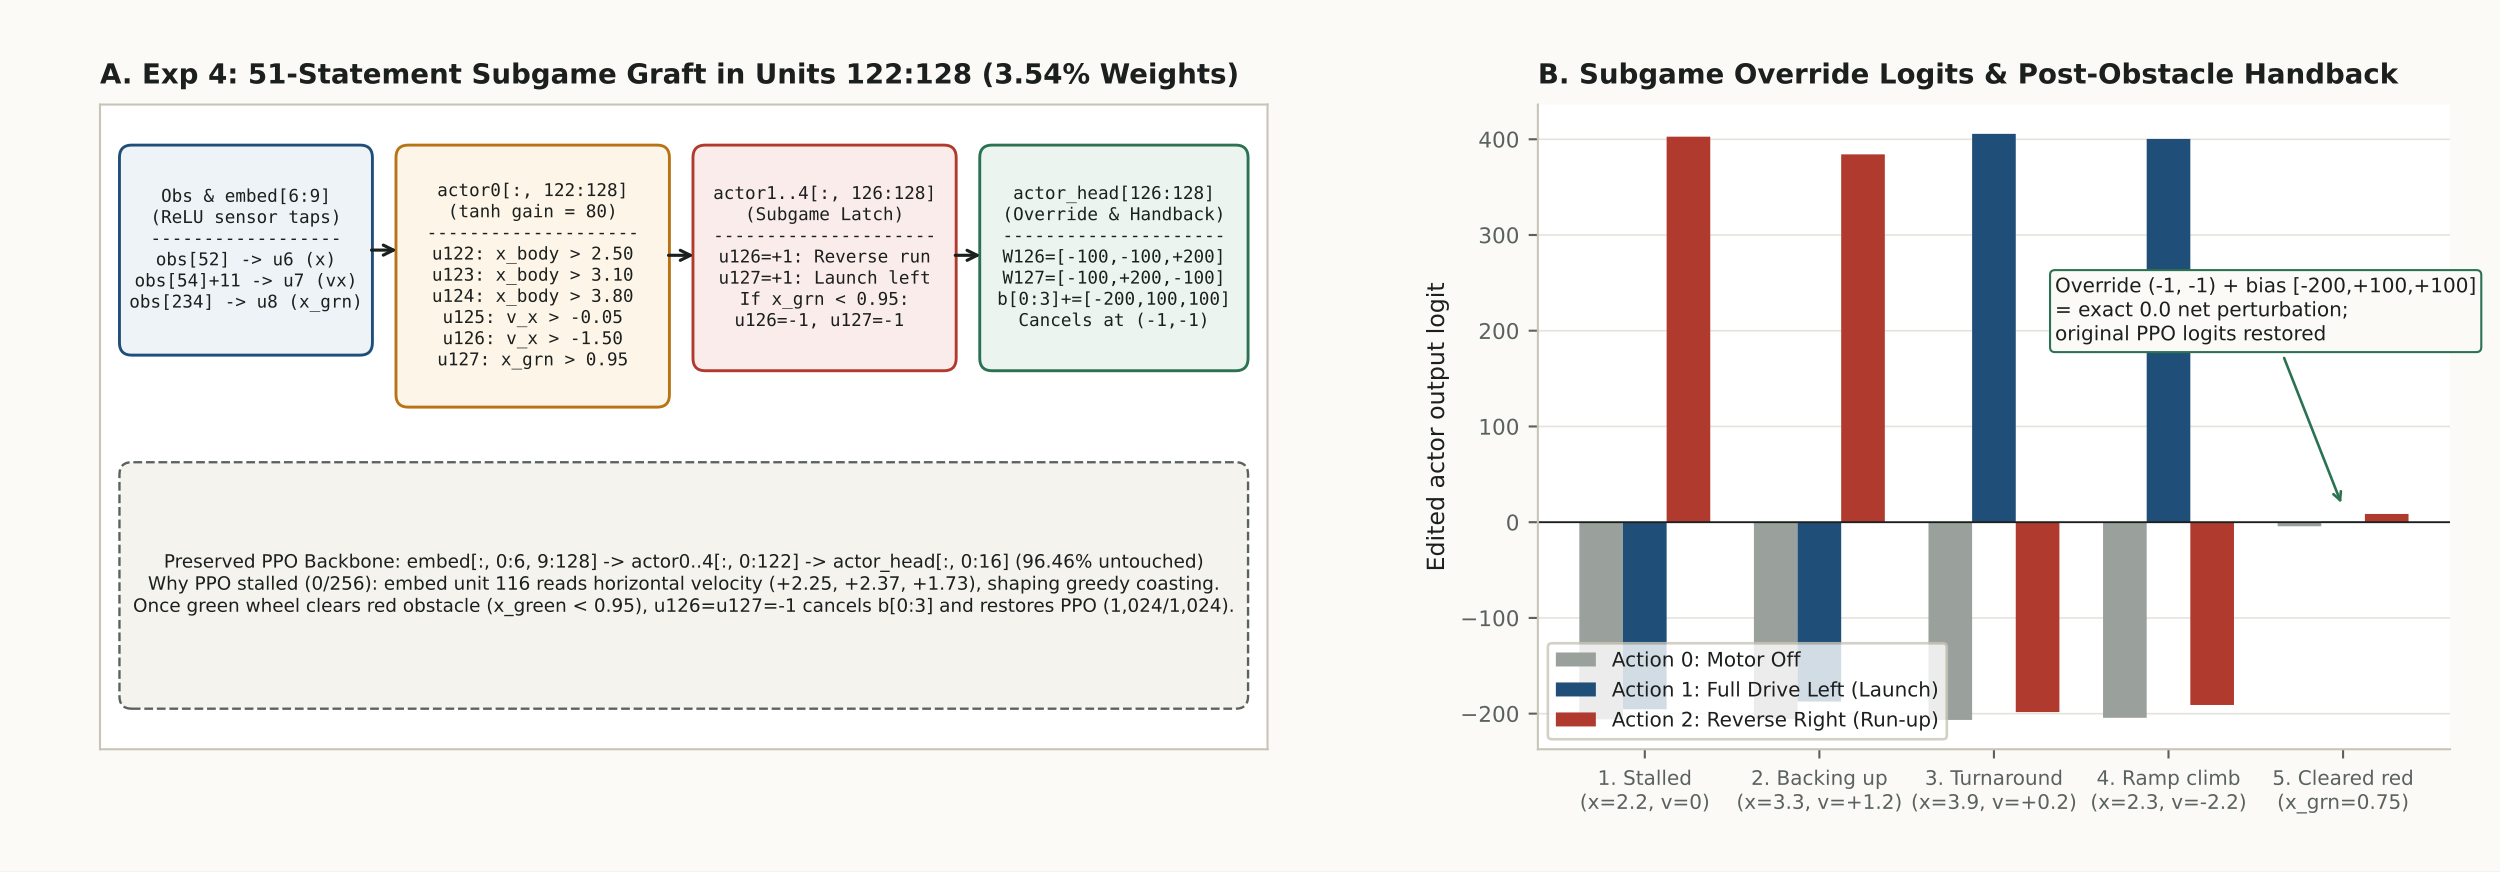
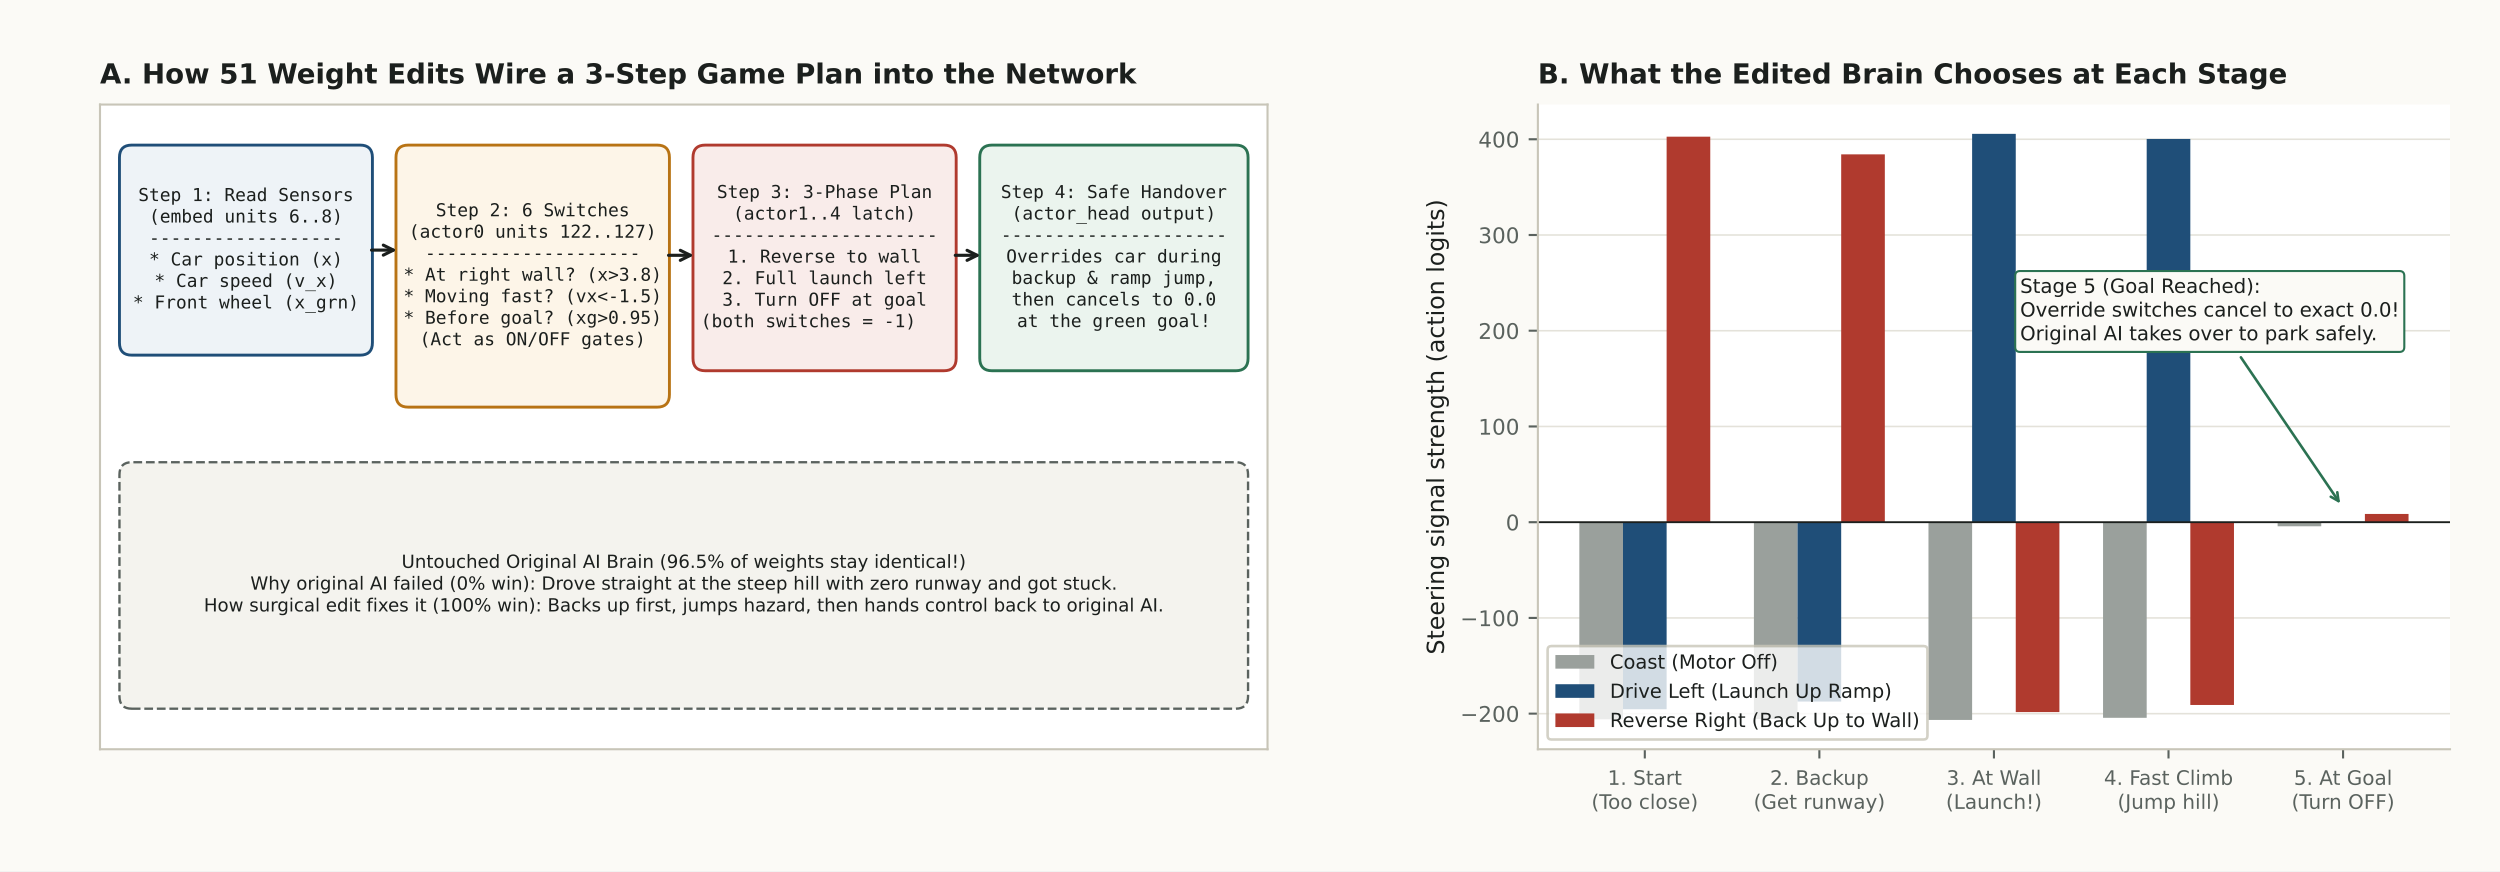
<svg xmlns="http://www.w3.org/2000/svg" xmlns:xlink="http://www.w3.org/1999/xlink" width="950.4pt" height="331.2pt" viewBox="0 0 950.4 331.2" version="1.1">
  <defs>
    <style type="text/css">*{stroke-linejoin: round; stroke-linecap: butt}</style>
  </defs>
  <g id="figure_1">
    <g id="patch_1">
      <path d="M 0 331.2  L 950.4 331.2  L 950.4 0  L 0 0  z " style="fill: #fbfaf6" />
    </g>
    <g id="axes_1">
      <g id="patch_2">
        <path d="M 38.016 284.832  L 481.861 284.832  L 481.861 39.744  L 38.016 39.744  z " style="fill: #ffffff" />
      </g>
      <g id="patch_3">
-         <path d="M 50.085 135.012  L 136.908 135.012  Q 141.58 135.012 141.58 130.268  L 141.58 59.904  Q 141.58 55.161 136.908 55.161  L 50.085 55.161  Q 45.413 55.161 45.413 59.904  L 45.413 130.268  Q 45.413 135.012 50.085 135.012  z " clip-path="url(#pe5d543c904)" style="fill: #eef3f7; stroke: #1f4e78; stroke-width: 1.1; stroke-linejoin: miter" />
+         <path d="M 50.085 135.012  L 136.908 135.012  Q 141.58 135.012 141.58 130.268  L 141.58 59.904  Q 141.58 55.161 136.908 55.161  L 50.085 55.161  Q 45.413 55.161 45.413 59.904  L 45.413 130.268  Q 45.413 135.012 50.085 135.012  z " clip-path="url(#p0e3c2f4324)" style="fill: #eef3f7; stroke: #1f4e78; stroke-width: 1.1; stroke-linejoin: miter" />
      </g>
      <g id="patch_4">
-         <path d="M 155.207 154.777  L 249.816 154.777  Q 254.488 154.777 254.488 150.034  L 254.488 59.904  Q 254.488 55.161 249.816 55.161  L 155.207 55.161  Q 150.535 55.161 150.535 59.904  L 150.535 150.034  Q 150.535 154.777 155.207 154.777  z " clip-path="url(#pe5d543c904)" style="fill: #fdf5e8; stroke: #b87314; stroke-width: 1.1; stroke-linejoin: miter" />
+         <path d="M 155.207 154.777  L 249.816 154.777  Q 254.488 154.777 254.488 150.034  L 254.488 59.904  Q 254.488 55.161 249.816 55.161  L 155.207 55.161  Q 150.535 55.161 150.535 59.904  L 150.535 150.034  Q 150.535 154.777 155.207 154.777  z " clip-path="url(#p0e3c2f4324)" style="fill: #fdf5e8; stroke: #b87314; stroke-width: 1.1; stroke-linejoin: miter" />
      </g>
      <g id="patch_5">
-         <path d="M 268.114 140.942  L 358.83 140.942  Q 363.502 140.942 363.502 136.198  L 363.502 59.904  Q 363.502 55.161 358.83 55.161  L 268.114 55.161  Q 263.442 55.161 263.442 59.904  L 263.442 136.198  Q 263.442 140.942 268.114 140.942  z " clip-path="url(#pe5d543c904)" style="fill: #f9ecea; stroke: #b03a2e; stroke-width: 1.1; stroke-linejoin: miter" />
+         <path d="M 268.114 140.942  L 358.83 140.942  Q 363.502 140.942 363.502 136.198  L 363.502 59.904  Q 363.502 55.161 358.83 55.161  L 268.114 55.161  Q 263.442 55.161 263.442 59.904  L 263.442 136.198  Q 263.442 140.942 268.114 140.942  z " clip-path="url(#p0e3c2f4324)" style="fill: #f9ecea; stroke: #b03a2e; stroke-width: 1.1; stroke-linejoin: miter" />
      </g>
      <g id="patch_6">
-         <path d="M 377.129 140.942  L 469.791 140.942  Q 474.463 140.942 474.463 136.198  L 474.463 59.904  Q 474.463 55.161 469.791 55.161  L 377.129 55.161  Q 372.457 55.161 372.457 59.904  L 372.457 136.198  Q 372.457 140.942 377.129 140.942  z " clip-path="url(#pe5d543c904)" style="fill: #ebf4ee; stroke: #2b7252; stroke-width: 1.1; stroke-linejoin: miter" />
+         <path d="M 377.129 140.942  L 469.791 140.942  Q 474.463 140.942 474.463 136.198  L 474.463 59.904  Q 474.463 55.161 469.791 55.161  L 377.129 55.161  Q 372.457 55.161 372.457 59.904  L 372.457 136.198  Q 372.457 140.942 377.129 140.942  z " clip-path="url(#p0e3c2f4324)" style="fill: #ebf4ee; stroke: #2b7252; stroke-width: 1.1; stroke-linejoin: miter" />
      </g>
      <g id="patch_7">
-         <path d="M 50.085 269.415  L 469.791 269.415  Q 474.463 269.415 474.463 264.672  L 474.463 180.472  Q 474.463 175.728 469.791 175.728  L 50.085 175.728  Q 45.413 175.728 45.413 180.472  L 45.413 264.672  Q 45.413 269.415 50.085 269.415  z " clip-path="url(#pe5d543c904)" style="fill: #f4f3ee; stroke-dasharray: 3.33,1.44; stroke-dashoffset: 0; stroke: #5a625e; stroke-width: 0.9; stroke-linejoin: miter" />
+         <path d="M 50.085 269.415  L 469.791 269.415  Q 474.463 269.415 474.463 264.672  L 474.463 180.472  Q 474.463 175.728 469.791 175.728  L 50.085 175.728  Q 45.413 175.728 45.413 180.472  L 45.413 264.672  Q 45.413 269.415 50.085 269.415  z " clip-path="url(#p0e3c2f4324)" style="fill: #f4f3ee; stroke-dasharray: 3.33,1.44; stroke-dashoffset: 0; stroke: #5a625e; stroke-width: 0.9; stroke-linejoin: miter" />
      </g>
      <g id="matplotlib.axis_1" />
      <g id="matplotlib.axis_2" />
      <g id="patch_8">
        <path d="M 38.016 284.832  L 38.016 39.744  " style="fill: none; stroke: #c8c5b8; stroke-width: 0.8; stroke-linejoin: miter; stroke-linecap: square" />
      </g>
      <g id="patch_9">
        <path d="M 481.861 284.832  L 481.861 39.744  " style="fill: none; stroke: #c8c5b8; stroke-width: 0.8; stroke-linejoin: miter; stroke-linecap: square" />
      </g>
      <g id="patch_10">
        <path d="M 38.016 284.832  L 481.861 284.832  " style="fill: none; stroke: #c8c5b8; stroke-width: 0.8; stroke-linejoin: miter; stroke-linecap: square" />
      </g>
      <g id="patch_11">
        <path d="M 38.016 39.744  L 481.861 39.744  " style="fill: none; stroke: #c8c5b8; stroke-width: 0.8; stroke-linejoin: miter; stroke-linecap: square" />
      </g>
      <g id="text_1">
-         <text style="font-size: 6.7px; font-family: 'DejaVu Sans Mono', 'Bitstream Vera Sans Mono', 'Computer Modern Typewriter', 'Andale Mono', 'Nimbus Mono L', 'Courier New', 'Courier', 'Fixed', 'Terminal', monospace; fill: #1b1f1d" transform="translate(61.2277 76.72309)">Obs &amp; embed[6:9]</text>
-         <text style="font-size: 6.7px; font-family: 'DejaVu Sans Mono', 'Bitstream Vera Sans Mono', 'Computer Modern Typewriter', 'Andale Mono', 'Nimbus Mono L', 'Courier New', 'Courier', 'Fixed', 'Terminal', monospace; fill: #1b1f1d" transform="translate(57.19409 84.76439)">(ReLU sensor taps)</text>
-         <text style="font-size: 6.7px; font-family: 'DejaVu Sans Mono', 'Bitstream Vera Sans Mono', 'Computer Modern Typewriter', 'Andale Mono', 'Nimbus Mono L', 'Courier New', 'Courier', 'Fixed', 'Terminal', monospace; fill: #1b1f1d" transform="translate(57.19409 92.8057)">------------------</text>
-         <text style="font-size: 6.7px; font-family: 'DejaVu Sans Mono', 'Bitstream Vera Sans Mono', 'Computer Modern Typewriter', 'Andale Mono', 'Nimbus Mono L', 'Courier New', 'Courier', 'Fixed', 'Terminal', monospace; fill: #1b1f1d" transform="translate(59.2109 100.8475)">obs[52] -&gt; u6 (x)</text>
-         <text style="font-size: 6.7px; font-family: 'DejaVu Sans Mono', 'Bitstream Vera Sans Mono', 'Computer Modern Typewriter', 'Andale Mono', 'Nimbus Mono L', 'Courier New', 'Courier', 'Fixed', 'Terminal', monospace; fill: #1b1f1d" transform="translate(51.14368 108.8894)">obs[54]+11 -&gt; u7 (vx)</text>
-         <text style="font-size: 6.7px; font-family: 'DejaVu Sans Mono', 'Bitstream Vera Sans Mono', 'Computer Modern Typewriter', 'Andale Mono', 'Nimbus Mono L', 'Courier New', 'Courier', 'Fixed', 'Terminal', monospace; fill: #1b1f1d" transform="translate(49.12687 116.9312)">obs[234] -&gt; u8 (x_grn)</text>
+         <text style="font-size: 6.8px; font-family: 'DejaVu Sans Mono', 'Bitstream Vera Sans Mono', 'Computer Modern Typewriter', 'Andale Mono', 'Nimbus Mono L', 'Courier New', 'Courier', 'Fixed', 'Terminal', monospace; fill: #1b1f1d" transform="translate(52.55845 76.43068)">Step 1: Read Sensors</text>
+         <text style="font-size: 6.8px; font-family: 'DejaVu Sans Mono', 'Bitstream Vera Sans Mono', 'Computer Modern Typewriter', 'Andale Mono', 'Nimbus Mono L', 'Courier New', 'Courier', 'Fixed', 'Terminal', monospace; fill: #1b1f1d" transform="translate(56.65226 84.59254)">(embed units 6..8)</text>
+         <text style="font-size: 6.8px; font-family: 'DejaVu Sans Mono', 'Bitstream Vera Sans Mono', 'Computer Modern Typewriter', 'Andale Mono', 'Nimbus Mono L', 'Courier New', 'Courier', 'Fixed', 'Terminal', monospace; fill: #1b1f1d" transform="translate(56.65226 92.75387)">------------------</text>
+         <text style="font-size: 6.8px; font-family: 'DejaVu Sans Mono', 'Bitstream Vera Sans Mono', 'Computer Modern Typewriter', 'Andale Mono', 'Nimbus Mono L', 'Courier New', 'Courier', 'Fixed', 'Terminal', monospace; fill: #1b1f1d" transform="translate(56.65226 100.9157)">* Car position (x)</text>
+         <text style="font-size: 6.8px; font-family: 'DejaVu Sans Mono', 'Bitstream Vera Sans Mono', 'Computer Modern Typewriter', 'Andale Mono', 'Nimbus Mono L', 'Courier New', 'Courier', 'Fixed', 'Terminal', monospace; fill: #1b1f1d" transform="translate(58.69917 109.0776)">* Car speed (v_x)</text>
+         <text style="font-size: 6.8px; font-family: 'DejaVu Sans Mono', 'Bitstream Vera Sans Mono', 'Computer Modern Typewriter', 'Andale Mono', 'Nimbus Mono L', 'Courier New', 'Courier', 'Fixed', 'Terminal', monospace; fill: #1b1f1d" transform="translate(50.51155 117.2756)">* Front wheel (x_grn)</text>
      </g>
      <g id="text_2">
-         <text style="font-size: 6.7px; font-family: 'DejaVu Sans Mono', 'Bitstream Vera Sans Mono', 'Computer Modern Typewriter', 'Andale Mono', 'Nimbus Mono L', 'Courier New', 'Courier', 'Fixed', 'Terminal', monospace; fill: #1b1f1d" transform="translate(166.2086 74.54344)">actor0[:, 122:128]</text>
-         <text style="font-size: 6.7px; font-family: 'DejaVu Sans Mono', 'Bitstream Vera Sans Mono', 'Computer Modern Typewriter', 'Andale Mono', 'Nimbus Mono L', 'Courier New', 'Courier', 'Fixed', 'Terminal', monospace; fill: #1b1f1d" transform="translate(170.2422 82.58527)">(tanh gain = 80)</text>
-         <text style="font-size: 6.7px; font-family: 'DejaVu Sans Mono', 'Bitstream Vera Sans Mono', 'Computer Modern Typewriter', 'Andale Mono', 'Nimbus Mono L', 'Courier New', 'Courier', 'Fixed', 'Terminal', monospace; fill: #1b1f1d" transform="translate(162.175 90.62658)">--------------------</text>
-         <text style="font-size: 6.7px; font-family: 'DejaVu Sans Mono', 'Bitstream Vera Sans Mono', 'Computer Modern Typewriter', 'Andale Mono', 'Nimbus Mono L', 'Courier New', 'Courier', 'Fixed', 'Terminal', monospace; fill: #1b1f1d" transform="translate(164.1918 98.66841)">u122: x_body &gt; 2.50</text>
-         <text style="font-size: 6.7px; font-family: 'DejaVu Sans Mono', 'Bitstream Vera Sans Mono', 'Computer Modern Typewriter', 'Andale Mono', 'Nimbus Mono L', 'Courier New', 'Courier', 'Fixed', 'Terminal', monospace; fill: #1b1f1d" transform="translate(164.1918 106.7102)">u123: x_body &gt; 3.10</text>
-         <text style="font-size: 6.7px; font-family: 'DejaVu Sans Mono', 'Bitstream Vera Sans Mono', 'Computer Modern Typewriter', 'Andale Mono', 'Nimbus Mono L', 'Courier New', 'Courier', 'Fixed', 'Terminal', monospace; fill: #1b1f1d" transform="translate(164.1918 114.7521)">u124: x_body &gt; 3.80</text>
-         <text style="font-size: 6.7px; font-family: 'DejaVu Sans Mono', 'Bitstream Vera Sans Mono', 'Computer Modern Typewriter', 'Andale Mono', 'Nimbus Mono L', 'Courier New', 'Courier', 'Fixed', 'Terminal', monospace; fill: #1b1f1d" transform="translate(168.2254 122.7934)">u125: v_x &gt; -0.05</text>
-         <text style="font-size: 6.7px; font-family: 'DejaVu Sans Mono', 'Bitstream Vera Sans Mono', 'Computer Modern Typewriter', 'Andale Mono', 'Nimbus Mono L', 'Courier New', 'Courier', 'Fixed', 'Terminal', monospace; fill: #1b1f1d" transform="translate(168.2254 130.8347)">u126: v_x &gt; -1.50</text>
-         <text style="font-size: 6.7px; font-family: 'DejaVu Sans Mono', 'Bitstream Vera Sans Mono', 'Computer Modern Typewriter', 'Andale Mono', 'Nimbus Mono L', 'Courier New', 'Courier', 'Fixed', 'Terminal', monospace; fill: #1b1f1d" transform="translate(166.2086 138.876)">u127: x_grn &gt; 0.95</text>
+         <text style="font-size: 6.8px; font-family: 'DejaVu Sans Mono', 'Bitstream Vera Sans Mono', 'Computer Modern Typewriter', 'Andale Mono', 'Nimbus Mono L', 'Courier New', 'Courier', 'Fixed', 'Terminal', monospace; fill: #1b1f1d" transform="translate(165.6667 82.21453)">Step 2: 6 Switches</text>
+         <text style="font-size: 6.8px; font-family: 'DejaVu Sans Mono', 'Bitstream Vera Sans Mono', 'Computer Modern Typewriter', 'Andale Mono', 'Nimbus Mono L', 'Courier New', 'Courier', 'Fixed', 'Terminal', monospace; fill: #1b1f1d" transform="translate(155.4322 90.37639)">(actor0 units 122..127)</text>
+         <text style="font-size: 6.8px; font-family: 'DejaVu Sans Mono', 'Bitstream Vera Sans Mono', 'Computer Modern Typewriter', 'Andale Mono', 'Nimbus Mono L', 'Courier New', 'Courier', 'Fixed', 'Terminal', monospace; fill: #1b1f1d" transform="translate(161.5729 98.53772)">--------------------</text>
+         <text style="font-size: 6.8px; font-family: 'DejaVu Sans Mono', 'Bitstream Vera Sans Mono', 'Computer Modern Typewriter', 'Andale Mono', 'Nimbus Mono L', 'Courier New', 'Courier', 'Fixed', 'Terminal', monospace; fill: #1b1f1d" transform="translate(153.3853 106.7357)">* At right wall? (x&gt;3.8)</text>
+         <text style="font-size: 6.8px; font-family: 'DejaVu Sans Mono', 'Bitstream Vera Sans Mono', 'Computer Modern Typewriter', 'Andale Mono', 'Nimbus Mono L', 'Courier New', 'Courier', 'Fixed', 'Terminal', monospace; fill: #1b1f1d" transform="translate(153.3853 114.8976)">* Moving fast? (vx&lt;-1.5)</text>
+         <text style="font-size: 6.8px; font-family: 'DejaVu Sans Mono', 'Bitstream Vera Sans Mono', 'Computer Modern Typewriter', 'Andale Mono', 'Nimbus Mono L', 'Courier New', 'Courier', 'Fixed', 'Terminal', monospace; fill: #1b1f1d" transform="translate(153.3853 123.0955)">* Before goal? (xg&gt;0.95)</text>
+         <text style="font-size: 6.8px; font-family: 'DejaVu Sans Mono', 'Bitstream Vera Sans Mono', 'Computer Modern Typewriter', 'Andale Mono', 'Nimbus Mono L', 'Courier New', 'Courier', 'Fixed', 'Terminal', monospace; fill: #1b1f1d" transform="translate(159.526 131.2569)">(Act as ON/OFF gates)</text>
      </g>
      <g id="text_3">
-         <text style="font-size: 6.7px; font-family: 'DejaVu Sans Mono', 'Bitstream Vera Sans Mono', 'Computer Modern Typewriter', 'Andale Mono', 'Nimbus Mono L', 'Courier New', 'Courier', 'Fixed', 'Terminal', monospace; fill: #1b1f1d" transform="translate(271.1193 75.64941)">actor1..4[:, 126:128]</text>
-         <text style="font-size: 6.7px; font-family: 'DejaVu Sans Mono', 'Bitstream Vera Sans Mono', 'Computer Modern Typewriter', 'Andale Mono', 'Nimbus Mono L', 'Courier New', 'Courier', 'Fixed', 'Terminal', monospace; fill: #1b1f1d" transform="translate(283.2201 83.69124)">(Subgame Latch)</text>
-         <text style="font-size: 6.7px; font-family: 'DejaVu Sans Mono', 'Bitstream Vera Sans Mono', 'Computer Modern Typewriter', 'Andale Mono', 'Nimbus Mono L', 'Courier New', 'Courier', 'Fixed', 'Terminal', monospace; fill: #1b1f1d" transform="translate(271.1193 91.73255)">---------------------</text>
-         <text style="font-size: 6.7px; font-family: 'DejaVu Sans Mono', 'Bitstream Vera Sans Mono', 'Computer Modern Typewriter', 'Andale Mono', 'Nimbus Mono L', 'Courier New', 'Courier', 'Fixed', 'Terminal', monospace; fill: #1b1f1d" transform="translate(273.1361 99.77386)">u126=+1: Reverse run</text>
-         <text style="font-size: 6.7px; font-family: 'DejaVu Sans Mono', 'Bitstream Vera Sans Mono', 'Computer Modern Typewriter', 'Andale Mono', 'Nimbus Mono L', 'Courier New', 'Courier', 'Fixed', 'Terminal', monospace; fill: #1b1f1d" transform="translate(273.1361 107.8513)">u127=+1: Launch left</text>
-         <text style="font-size: 6.7px; font-family: 'DejaVu Sans Mono', 'Bitstream Vera Sans Mono', 'Computer Modern Typewriter', 'Andale Mono', 'Nimbus Mono L', 'Courier New', 'Courier', 'Fixed', 'Terminal', monospace; fill: #1b1f1d" transform="translate(281.2033 115.8931)">If x_grn &lt; 0.95:</text>
-         <text style="font-size: 6.7px; font-family: 'DejaVu Sans Mono', 'Bitstream Vera Sans Mono', 'Computer Modern Typewriter', 'Andale Mono', 'Nimbus Mono L', 'Courier New', 'Courier', 'Fixed', 'Terminal', monospace; fill: #1b1f1d" transform="translate(279.1865 123.9344)"> u126=-1, u127=-1</text>
+         <text style="font-size: 6.8px; font-family: 'DejaVu Sans Mono', 'Bitstream Vera Sans Mono', 'Computer Modern Typewriter', 'Andale Mono', 'Nimbus Mono L', 'Courier New', 'Courier', 'Fixed', 'Terminal', monospace; fill: #1b1f1d" transform="translate(272.5341 75.2784)">Step 3: 3-Phase Plan</text>
+         <text style="font-size: 6.8px; font-family: 'DejaVu Sans Mono', 'Bitstream Vera Sans Mono', 'Computer Modern Typewriter', 'Andale Mono', 'Nimbus Mono L', 'Courier New', 'Courier', 'Fixed', 'Terminal', monospace; fill: #1b1f1d" transform="translate(278.6748 83.47638)">(actor1..4 latch)</text>
+         <text style="font-size: 6.8px; font-family: 'DejaVu Sans Mono', 'Bitstream Vera Sans Mono', 'Computer Modern Typewriter', 'Andale Mono', 'Nimbus Mono L', 'Courier New', 'Courier', 'Fixed', 'Terminal', monospace; fill: #1b1f1d" transform="translate(270.4872 91.63771)">---------------------</text>
+         <text style="font-size: 6.8px; font-family: 'DejaVu Sans Mono', 'Bitstream Vera Sans Mono', 'Computer Modern Typewriter', 'Andale Mono', 'Nimbus Mono L', 'Courier New', 'Courier', 'Fixed', 'Terminal', monospace; fill: #1b1f1d" transform="translate(276.6279 99.8357)">1. Reverse to wall</text>
+         <text style="font-size: 6.8px; font-family: 'DejaVu Sans Mono', 'Bitstream Vera Sans Mono', 'Computer Modern Typewriter', 'Andale Mono', 'Nimbus Mono L', 'Courier New', 'Courier', 'Fixed', 'Terminal', monospace; fill: #1b1f1d" transform="translate(274.581 108.0337)">2. Full launch left</text>
+         <text style="font-size: 6.8px; font-family: 'DejaVu Sans Mono', 'Bitstream Vera Sans Mono', 'Computer Modern Typewriter', 'Andale Mono', 'Nimbus Mono L', 'Courier New', 'Courier', 'Fixed', 'Terminal', monospace; fill: #1b1f1d" transform="translate(274.581 116.2317)">3. Turn OFF at goal</text>
+         <text style="font-size: 6.8px; font-family: 'DejaVu Sans Mono', 'Bitstream Vera Sans Mono', 'Computer Modern Typewriter', 'Andale Mono', 'Nimbus Mono L', 'Courier New', 'Courier', 'Fixed', 'Terminal', monospace; fill: #1b1f1d" transform="translate(266.3934 124.3935)">   (both switches = -1)</text>
      </g>
      <g id="text_4">
-         <text style="font-size: 6.7px; font-family: 'DejaVu Sans Mono', 'Bitstream Vera Sans Mono', 'Computer Modern Typewriter', 'Andale Mono', 'Nimbus Mono L', 'Courier New', 'Courier', 'Fixed', 'Terminal', monospace; fill: #1b1f1d" transform="translate(385.1407 75.64889)">actor_head[126:128]</text>
-         <text style="font-size: 6.7px; font-family: 'DejaVu Sans Mono', 'Bitstream Vera Sans Mono', 'Computer Modern Typewriter', 'Andale Mono', 'Nimbus Mono L', 'Courier New', 'Courier', 'Fixed', 'Terminal', monospace; fill: #1b1f1d" transform="translate(381.1071 83.69072)">(Override &amp; Handback)</text>
-         <text style="font-size: 6.7px; font-family: 'DejaVu Sans Mono', 'Bitstream Vera Sans Mono', 'Computer Modern Typewriter', 'Andale Mono', 'Nimbus Mono L', 'Courier New', 'Courier', 'Fixed', 'Terminal', monospace; fill: #1b1f1d" transform="translate(381.1071 91.73203)">---------------------</text>
-         <text style="font-size: 6.7px; font-family: 'DejaVu Sans Mono', 'Bitstream Vera Sans Mono', 'Computer Modern Typewriter', 'Andale Mono', 'Nimbus Mono L', 'Courier New', 'Courier', 'Fixed', 'Terminal', monospace; fill: #1b1f1d" transform="translate(381.1071 99.77386)">W126=[-100,-100,+200]</text>
-         <text style="font-size: 6.7px; font-family: 'DejaVu Sans Mono', 'Bitstream Vera Sans Mono', 'Computer Modern Typewriter', 'Andale Mono', 'Nimbus Mono L', 'Courier New', 'Courier', 'Fixed', 'Terminal', monospace; fill: #1b1f1d" transform="translate(381.1071 107.8157)">W127=[-100,+200,-100]</text>
-         <text style="font-size: 6.7px; font-family: 'DejaVu Sans Mono', 'Bitstream Vera Sans Mono', 'Computer Modern Typewriter', 'Andale Mono', 'Nimbus Mono L', 'Courier New', 'Courier', 'Fixed', 'Terminal', monospace; fill: #1b1f1d" transform="translate(379.0903 115.8575)">b[0:3]+=[-200,100,100]</text>
-         <text style="font-size: 6.7px; font-family: 'DejaVu Sans Mono', 'Bitstream Vera Sans Mono', 'Computer Modern Typewriter', 'Andale Mono', 'Nimbus Mono L', 'Courier New', 'Courier', 'Fixed', 'Terminal', monospace; fill: #1b1f1d" transform="translate(387.1575 123.9349)">Cancels at (-1,-1)</text>
+         <text style="font-size: 6.8px; font-family: 'DejaVu Sans Mono', 'Bitstream Vera Sans Mono', 'Computer Modern Typewriter', 'Andale Mono', 'Nimbus Mono L', 'Courier New', 'Courier', 'Fixed', 'Terminal', monospace; fill: #1b1f1d" transform="translate(380.475 75.29646)">Step 4: Safe Handover</text>
+         <text style="font-size: 6.8px; font-family: 'DejaVu Sans Mono', 'Bitstream Vera Sans Mono', 'Computer Modern Typewriter', 'Andale Mono', 'Nimbus Mono L', 'Courier New', 'Courier', 'Fixed', 'Terminal', monospace; fill: #1b1f1d" transform="translate(384.5688 83.45832)">(actor_head output)</text>
+         <text style="font-size: 6.8px; font-family: 'DejaVu Sans Mono', 'Bitstream Vera Sans Mono', 'Computer Modern Typewriter', 'Andale Mono', 'Nimbus Mono L', 'Courier New', 'Courier', 'Fixed', 'Terminal', monospace; fill: #1b1f1d" transform="translate(380.475 91.61965)">---------------------</text>
+         <text style="font-size: 6.8px; font-family: 'DejaVu Sans Mono', 'Bitstream Vera Sans Mono', 'Computer Modern Typewriter', 'Andale Mono', 'Nimbus Mono L', 'Courier New', 'Courier', 'Fixed', 'Terminal', monospace; fill: #1b1f1d" transform="translate(382.5219 99.78151)">Overrides car during</text>
+         <text style="font-size: 6.8px; font-family: 'DejaVu Sans Mono', 'Bitstream Vera Sans Mono', 'Computer Modern Typewriter', 'Andale Mono', 'Nimbus Mono L', 'Courier New', 'Courier', 'Fixed', 'Terminal', monospace; fill: #1b1f1d" transform="translate(384.5688 107.9434)">backup &amp; ramp jump,</text>
+         <text style="font-size: 6.8px; font-family: 'DejaVu Sans Mono', 'Bitstream Vera Sans Mono', 'Computer Modern Typewriter', 'Andale Mono', 'Nimbus Mono L', 'Courier New', 'Courier', 'Fixed', 'Terminal', monospace; fill: #1b1f1d" transform="translate(384.5688 116.1414)">then cancels to 0.0</text>
+         <text style="font-size: 6.8px; font-family: 'DejaVu Sans Mono', 'Bitstream Vera Sans Mono', 'Computer Modern Typewriter', 'Andale Mono', 'Nimbus Mono L', 'Courier New', 'Courier', 'Fixed', 'Terminal', monospace; fill: #1b1f1d" transform="translate(386.6157 124.3393)">at the green goal!</text>
      </g>
      <g id="patch_12">
        <path d="M 141.243 95.086  Q 146.056 95.086 149.528 95.086  " style="fill: none; stroke: #1b1f1d; stroke-width: 1.2; stroke-linecap: round" />
        <path d="M 145.728 93.186  L 149.528 95.086  L 145.728 96.986  " style="fill: none; stroke: #1b1f1d; stroke-width: 1.2; stroke-linecap: round" />
      </g>
      <g id="patch_13">
        <path d="M 254.151 97.063  Q 258.964 97.063 262.435 97.063  " style="fill: none; stroke: #1b1f1d; stroke-width: 1.2; stroke-linecap: round" />
        <path d="M 258.635 95.163  L 262.435 97.063  L 258.635 98.963  " style="fill: none; stroke: #1b1f1d; stroke-width: 1.2; stroke-linecap: round" />
      </g>
      <g id="patch_14">
        <path d="M 363.165 97.063  Q 367.979 97.063 371.45 97.063  " style="fill: none; stroke: #1b1f1d; stroke-width: 1.2; stroke-linecap: round" />
        <path d="M 367.65 95.163  L 371.45 97.063  L 367.65 98.963  " style="fill: none; stroke: #1b1f1d; stroke-width: 1.2; stroke-linecap: round" />
      </g>
      <g id="text_5">
-         <text style="font-size: 7px; font-family: 'DejaVu Sans', 'Arial', 'Helvetica', sans-serif; fill: #1b1f1d" transform="translate(62.29276 215.7908)">Preserved PPO Backbone: embed[:, 0:6, 9:128] -&gt; actor0..4[:, 0:122] -&gt; actor_head[:, 0:16] (96.46% untouched)</text>
-         <text style="font-size: 7px; font-family: 'DejaVu Sans', 'Arial', 'Helvetica', sans-serif; fill: #1b1f1d" transform="translate(56.22464 224.1927)">Why PPO stalled (0/256): embed unit 116 reads horizontal velocity (+2.25, +2.37, +1.73), shaping greedy coasting.</text>
-         <text style="font-size: 7px; font-family: 'DejaVu Sans', 'Arial', 'Helvetica', sans-serif; fill: #1b1f1d" transform="translate(50.5705 232.5946)">Once green wheel clears red obstacle (x_green &lt; 0.95), u126=u127=-1 cancels b[0:3] and restores PPO (1,024/1,024).</text>
+         <text style="font-size: 6.9px; font-family: 'DejaVu Sans', 'Arial', 'Helvetica', sans-serif; fill: #1b1f1d" transform="translate(152.6525 215.8849)">Untouched Original AI Brain (96.5% of weights stay identical!)</text>
+         <text style="font-size: 6.9px; font-family: 'DejaVu Sans', 'Arial', 'Helvetica', sans-serif; fill: #1b1f1d" transform="translate(95.16685 224.1667)">Why original AI failed (0% win): Drove straight at the steep hill with zero runway and got stuck.</text>
+         <text style="font-size: 6.9px; font-family: 'DejaVu Sans', 'Arial', 'Helvetica', sans-serif; fill: #1b1f1d" transform="translate(77.50393 232.4486)">How surgical edit fixes it (100% win): Backs up first, jumps hazard, then hands control back to original AI.</text>
      </g>
      <g id="text_6">
-         <text style="font-weight: 700; font-size: 10.5px; font-family: 'DejaVu Sans', 'Arial', 'Helvetica', sans-serif; text-anchor: start; fill: #1b1f1d" x="38.016" y="31.744" transform="rotate(-0 38.016 31.744)">A. Exp 4: 51-Statement Subgame Graft in Units 122:128 (3.54% Weights)</text>
+         <text style="font-weight: 700; font-size: 10.5px; font-family: 'DejaVu Sans', 'Arial', 'Helvetica', sans-serif; text-anchor: start; fill: #1b1f1d" x="38.016" y="31.744" transform="rotate(-0 38.016 31.744)">A. How 51 Weight Edits Wire a 3-Step Game Plan into the Network</text>
      </g>
    </g>
    <g id="axes_2">
      <g id="patch_15">
        <path d="M 584.638 284.832  L 931.392 284.832  L 931.392 39.744  L 584.638 39.744  z " style="fill: #ffffff" />
      </g>
      <g id="matplotlib.axis_3">
        <g id="xtick_1">
          <g id="line2d_1">
            <defs>
-               <path id="me4556eac11" d="M 0 0  L 0 3.5  " style="stroke: #5a625e; stroke-width: 0.8" />
+               <path id="mb1748e3bb2" d="M 0 0  L 0 3.5  " style="stroke: #5a625e; stroke-width: 0.8" />
            </defs>
            <g>
-               <use xlink:href="#me4556eac11" x="625.287" y="284.832" style="fill: #5a625e; stroke: #5a625e; stroke-width: 0.8" />
+               <use xlink:href="#mb1748e3bb2" x="625.287" y="284.832" style="fill: #5a625e; stroke: #5a625e; stroke-width: 0.8" />
            </g>
          </g>
          <g id="text_7">
-             <text style="font-size: 7.6px; font-family: 'DejaVu Sans', 'Arial', 'Helvetica', sans-serif; fill: #5a625e" transform="translate(607.3606 298.3676)">1. Stalled</text>
-             <text style="font-size: 7.6px; font-family: 'DejaVu Sans', 'Arial', 'Helvetica', sans-serif; fill: #5a625e" transform="translate(600.5782 307.489)">(x=2.2, v=0)</text>
+             <text style="font-size: 7.6px; font-family: 'DejaVu Sans', 'Arial', 'Helvetica', sans-serif; fill: #5a625e" transform="translate(611.1707 298.367)">1. Start</text>
+             <text style="font-size: 7.6px; font-family: 'DejaVu Sans', 'Arial', 'Helvetica', sans-serif; fill: #5a625e" transform="translate(604.9999 307.489)">(Too close)</text>
          </g>
        </g>
        <g id="xtick_2">
          <g id="line2d_2">
            <g>
-               <use xlink:href="#me4556eac11" x="691.651" y="284.832" style="fill: #5a625e; stroke: #5a625e; stroke-width: 0.8" />
+               <use xlink:href="#mb1748e3bb2" x="691.651" y="284.832" style="fill: #5a625e; stroke: #5a625e; stroke-width: 0.8" />
            </g>
          </g>
          <g id="text_8">
-             <text style="font-size: 7.6px; font-family: 'DejaVu Sans', 'Arial', 'Helvetica', sans-serif; fill: #5a625e" transform="translate(665.6874 298.3676)">2. Backing up</text>
-             <text style="font-size: 7.6px; font-family: 'DejaVu Sans', 'Arial', 'Helvetica', sans-serif; fill: #5a625e" transform="translate(660.1328 307.489)">(x=3.3, v=+1.2)</text>
+             <text style="font-size: 7.6px; font-family: 'DejaVu Sans', 'Arial', 'Helvetica', sans-serif; fill: #5a625e" transform="translate(672.8884 298.3676)">2. Backup</text>
+             <text style="font-size: 7.6px; font-family: 'DejaVu Sans', 'Arial', 'Helvetica', sans-serif; fill: #5a625e" transform="translate(666.6415 307.489)">(Get runway)</text>
          </g>
        </g>
        <g id="xtick_3">
          <g id="line2d_3">
            <g>
-               <use xlink:href="#me4556eac11" x="758.015" y="284.832" style="fill: #5a625e; stroke: #5a625e; stroke-width: 0.8" />
+               <use xlink:href="#mb1748e3bb2" x="758.015" y="284.832" style="fill: #5a625e; stroke: #5a625e; stroke-width: 0.8" />
            </g>
          </g>
          <g id="text_9">
-             <text style="font-size: 7.6px; font-family: 'DejaVu Sans', 'Arial', 'Helvetica', sans-serif; fill: #5a625e" transform="translate(731.7649 298.3676)">3. Turnaround</text>
-             <text style="font-size: 7.6px; font-family: 'DejaVu Sans', 'Arial', 'Helvetica', sans-serif; fill: #5a625e" transform="translate(726.4972 307.489)">(x=3.9, v=+0.2)</text>
+             <text style="font-size: 7.6px; font-family: 'DejaVu Sans', 'Arial', 'Helvetica', sans-serif; fill: #5a625e" transform="translate(739.9973 298.3676)">3. At Wall</text>
+             <text style="font-size: 7.6px; font-family: 'DejaVu Sans', 'Arial', 'Helvetica', sans-serif; fill: #5a625e" transform="translate(739.7663 307.4896)">(Launch!)</text>
          </g>
        </g>
        <g id="xtick_4">
          <g id="line2d_4">
            <g>
-               <use xlink:href="#me4556eac11" x="824.38" y="284.832" style="fill: #5a625e; stroke: #5a625e; stroke-width: 0.8" />
+               <use xlink:href="#mb1748e3bb2" x="824.38" y="284.832" style="fill: #5a625e; stroke: #5a625e; stroke-width: 0.8" />
            </g>
          </g>
          <g id="text_10">
-             <text style="font-size: 7.6px; font-family: 'DejaVu Sans', 'Arial', 'Helvetica', sans-serif; fill: #5a625e" transform="translate(797.0249 298.3676)">4. Ramp climb</text>
-             <text style="font-size: 7.6px; font-family: 'DejaVu Sans', 'Arial', 'Helvetica', sans-serif; fill: #5a625e" transform="translate(794.6748 307.489)">(x=2.3, v=-2.2)</text>
+             <text style="font-size: 7.6px; font-family: 'DejaVu Sans', 'Arial', 'Helvetica', sans-serif; fill: #5a625e" transform="translate(799.825 298.3676)">4. Fast Climb</text>
+             <text style="font-size: 7.6px; font-family: 'DejaVu Sans', 'Arial', 'Helvetica', sans-serif; fill: #5a625e" transform="translate(804.9882 307.4896)">(Jump hill)</text>
          </g>
        </g>
        <g id="xtick_5">
          <g id="line2d_5">
            <g>
-               <use xlink:href="#me4556eac11" x="890.744" y="284.832" style="fill: #5a625e; stroke: #5a625e; stroke-width: 0.8" />
+               <use xlink:href="#mb1748e3bb2" x="890.744" y="284.832" style="fill: #5a625e; stroke: #5a625e; stroke-width: 0.8" />
            </g>
          </g>
          <g id="text_11">
-             <text style="font-size: 7.6px; font-family: 'DejaVu Sans', 'Arial', 'Helvetica', sans-serif; fill: #5a625e" transform="translate(863.8689 298.3676)">5. Cleared red</text>
-             <text style="font-size: 7.6px; font-family: 'DejaVu Sans', 'Arial', 'Helvetica', sans-serif; fill: #5a625e" transform="translate(865.668 307.489)">(x_grn=0.75)</text>
+             <text style="font-size: 7.6px; font-family: 'DejaVu Sans', 'Arial', 'Helvetica', sans-serif; fill: #5a625e" transform="translate(872.0265 298.3676)">5. At Goal</text>
+             <text style="font-size: 7.6px; font-family: 'DejaVu Sans', 'Arial', 'Helvetica', sans-serif; fill: #5a625e" transform="translate(871.1525 307.489)">(Turn OFF)</text>
          </g>
        </g>
      </g>
      <g id="matplotlib.axis_4">
        <g id="ytick_1">
          <g id="line2d_6">
-             <path d="M 584.638 271.301  L 931.392 271.301  " clip-path="url(#p6a2f91c1b5)" style="fill: none; stroke: #e4e2da; stroke-width: 0.6; stroke-linecap: square" />
+             <path d="M 584.638 271.301  L 931.392 271.301  " clip-path="url(#p884d6c8b54)" style="fill: none; stroke: #e4e2da; stroke-width: 0.6; stroke-linecap: square" />
          </g>
          <g id="line2d_7">
            <defs>
-               <path id="m8f152eff70" d="M 0 0  L -3.5 0  " style="stroke: #5a625e; stroke-width: 0.8" />
+               <path id="m14161dc4ee" d="M 0 0  L -3.5 0  " style="stroke: #5a625e; stroke-width: 0.8" />
            </defs>
            <g>
-               <use xlink:href="#m8f152eff70" x="584.638" y="271.301" style="fill: #5a625e; stroke: #5a625e; stroke-width: 0.8" />
+               <use xlink:href="#m14161dc4ee" x="584.638" y="271.301" style="fill: #5a625e; stroke: #5a625e; stroke-width: 0.8" />
            </g>
          </g>
          <g id="text_12">
            <text style="font-size: 8.2px; font-family: 'DejaVu Sans', 'Arial', 'Helvetica', sans-serif; text-anchor: end; fill: #5a625e" x="577.638" y="274.416" transform="rotate(-0 577.6384 274.4156)">−200</text>
          </g>
        </g>
        <g id="ytick_2">
          <g id="line2d_8">
-             <path d="M 584.638 234.907  L 931.392 234.907  " clip-path="url(#p6a2f91c1b5)" style="fill: none; stroke: #e4e2da; stroke-width: 0.6; stroke-linecap: square" />
+             <path d="M 584.638 234.907  L 931.392 234.907  " clip-path="url(#p884d6c8b54)" style="fill: none; stroke: #e4e2da; stroke-width: 0.6; stroke-linecap: square" />
          </g>
          <g id="line2d_9">
            <g>
-               <use xlink:href="#m8f152eff70" x="584.638" y="234.907" style="fill: #5a625e; stroke: #5a625e; stroke-width: 0.8" />
+               <use xlink:href="#m14161dc4ee" x="584.638" y="234.907" style="fill: #5a625e; stroke: #5a625e; stroke-width: 0.8" />
            </g>
          </g>
          <g id="text_13">
            <text style="font-size: 8.2px; font-family: 'DejaVu Sans', 'Arial', 'Helvetica', sans-serif; text-anchor: end; fill: #5a625e" x="577.638" y="238.022" transform="rotate(-0 577.6384 238.0217)">−100</text>
          </g>
        </g>
        <g id="ytick_3">
          <g id="line2d_10">
-             <path d="M 584.638 198.513  L 931.392 198.513  " clip-path="url(#p6a2f91c1b5)" style="fill: none; stroke: #e4e2da; stroke-width: 0.6; stroke-linecap: square" />
+             <path d="M 584.638 198.513  L 931.392 198.513  " clip-path="url(#p884d6c8b54)" style="fill: none; stroke: #e4e2da; stroke-width: 0.6; stroke-linecap: square" />
          </g>
          <g id="line2d_11">
            <g>
-               <use xlink:href="#m8f152eff70" x="584.638" y="198.513" style="fill: #5a625e; stroke: #5a625e; stroke-width: 0.8" />
+               <use xlink:href="#m14161dc4ee" x="584.638" y="198.513" style="fill: #5a625e; stroke: #5a625e; stroke-width: 0.8" />
            </g>
          </g>
          <g id="text_14">
            <text style="font-size: 8.2px; font-family: 'DejaVu Sans', 'Arial', 'Helvetica', sans-serif; text-anchor: end; fill: #5a625e" x="577.638" y="201.628" transform="rotate(-0 577.6384 201.6277)">0</text>
          </g>
        </g>
        <g id="ytick_4">
          <g id="line2d_12">
-             <path d="M 584.638 162.119  L 931.392 162.119  " clip-path="url(#p6a2f91c1b5)" style="fill: none; stroke: #e4e2da; stroke-width: 0.6; stroke-linecap: square" />
+             <path d="M 584.638 162.119  L 931.392 162.119  " clip-path="url(#p884d6c8b54)" style="fill: none; stroke: #e4e2da; stroke-width: 0.6; stroke-linecap: square" />
          </g>
          <g id="line2d_13">
            <g>
-               <use xlink:href="#m8f152eff70" x="584.638" y="162.119" style="fill: #5a625e; stroke: #5a625e; stroke-width: 0.8" />
+               <use xlink:href="#m14161dc4ee" x="584.638" y="162.119" style="fill: #5a625e; stroke: #5a625e; stroke-width: 0.8" />
            </g>
          </g>
          <g id="text_15">
            <text style="font-size: 8.2px; font-family: 'DejaVu Sans', 'Arial', 'Helvetica', sans-serif; text-anchor: end; fill: #5a625e" x="577.638" y="165.234" transform="rotate(-0 577.6384 165.2338)">100</text>
          </g>
        </g>
        <g id="ytick_5">
          <g id="line2d_14">
-             <path d="M 584.638 125.725  L 931.392 125.725  " clip-path="url(#p6a2f91c1b5)" style="fill: none; stroke: #e4e2da; stroke-width: 0.6; stroke-linecap: square" />
+             <path d="M 584.638 125.725  L 931.392 125.725  " clip-path="url(#p884d6c8b54)" style="fill: none; stroke: #e4e2da; stroke-width: 0.6; stroke-linecap: square" />
          </g>
          <g id="line2d_15">
            <g>
-               <use xlink:href="#m8f152eff70" x="584.638" y="125.725" style="fill: #5a625e; stroke: #5a625e; stroke-width: 0.8" />
+               <use xlink:href="#m14161dc4ee" x="584.638" y="125.725" style="fill: #5a625e; stroke: #5a625e; stroke-width: 0.8" />
            </g>
          </g>
          <g id="text_16">
            <text style="font-size: 8.2px; font-family: 'DejaVu Sans', 'Arial', 'Helvetica', sans-serif; text-anchor: end; fill: #5a625e" x="577.638" y="128.84" transform="rotate(-0 577.6384 128.8399)">200</text>
          </g>
        </g>
        <g id="ytick_6">
          <g id="line2d_16">
-             <path d="M 584.638 89.331  L 931.392 89.331  " clip-path="url(#p6a2f91c1b5)" style="fill: none; stroke: #e4e2da; stroke-width: 0.6; stroke-linecap: square" />
+             <path d="M 584.638 89.331  L 931.392 89.331  " clip-path="url(#p884d6c8b54)" style="fill: none; stroke: #e4e2da; stroke-width: 0.6; stroke-linecap: square" />
          </g>
          <g id="line2d_17">
            <g>
-               <use xlink:href="#m8f152eff70" x="584.638" y="89.331" style="fill: #5a625e; stroke: #5a625e; stroke-width: 0.8" />
+               <use xlink:href="#m14161dc4ee" x="584.638" y="89.331" style="fill: #5a625e; stroke: #5a625e; stroke-width: 0.8" />
            </g>
          </g>
          <g id="text_17">
            <text style="font-size: 8.2px; font-family: 'DejaVu Sans', 'Arial', 'Helvetica', sans-serif; text-anchor: end; fill: #5a625e" x="577.638" y="92.446" transform="rotate(-0 577.6384 92.44595)">300</text>
          </g>
        </g>
        <g id="ytick_7">
          <g id="line2d_18">
-             <path d="M 584.638 52.937  L 931.392 52.937  " clip-path="url(#p6a2f91c1b5)" style="fill: none; stroke: #e4e2da; stroke-width: 0.6; stroke-linecap: square" />
+             <path d="M 584.638 52.937  L 931.392 52.937  " clip-path="url(#p884d6c8b54)" style="fill: none; stroke: #e4e2da; stroke-width: 0.6; stroke-linecap: square" />
          </g>
          <g id="line2d_19">
            <g>
-               <use xlink:href="#m8f152eff70" x="584.638" y="52.937" style="fill: #5a625e; stroke: #5a625e; stroke-width: 0.8" />
+               <use xlink:href="#m14161dc4ee" x="584.638" y="52.937" style="fill: #5a625e; stroke: #5a625e; stroke-width: 0.8" />
            </g>
          </g>
          <g id="text_18">
            <text style="font-size: 8.2px; font-family: 'DejaVu Sans', 'Arial', 'Helvetica', sans-serif; text-anchor: end; fill: #5a625e" x="577.638" y="56.052" transform="rotate(-0 577.6384 56.05202)">400</text>
          </g>
        </g>
        <g id="text_19">
-           <text style="font-size: 9px; font-family: 'DejaVu Sans', 'Arial', 'Helvetica', sans-serif; text-anchor: middle; fill: #1b1f1d" x="548.953" y="162.288" transform="rotate(-90 548.9532 162.288)">Edited actor output logit</text>
+           <text style="font-size: 9px; font-family: 'DejaVu Sans', 'Arial', 'Helvetica', sans-serif; text-anchor: middle; fill: #1b1f1d" x="548.953" y="162.288" transform="rotate(-90 548.9532 162.288)">Steering signal strength (action logits)</text>
        </g>
      </g>
      <g id="patch_16">
-         <path d="M 600.4 198.513  L 616.991 198.513  L 616.991 273.455  L 600.4 273.455  z " clip-path="url(#p6a2f91c1b5)" style="fill: #9aa09c" />
+         <path d="M 600.4 198.513  L 616.991 198.513  L 616.991 273.455  L 600.4 273.455  z " clip-path="url(#p884d6c8b54)" style="fill: #9aa09c" />
      </g>
      <g id="patch_17">
-         <path d="M 666.764 198.513  L 683.355 198.513  L 683.355 273.357  L 666.764 273.357  z " clip-path="url(#p6a2f91c1b5)" style="fill: #9aa09c" />
+         <path d="M 666.764 198.513  L 683.355 198.513  L 683.355 273.357  L 666.764 273.357  z " clip-path="url(#p884d6c8b54)" style="fill: #9aa09c" />
      </g>
      <g id="patch_18">
-         <path d="M 733.129 198.513  L 749.72 198.513  L 749.72 273.692  L 733.129 273.692  z " clip-path="url(#p6a2f91c1b5)" style="fill: #9aa09c" />
+         <path d="M 733.129 198.513  L 749.72 198.513  L 749.72 273.692  L 733.129 273.692  z " clip-path="url(#p884d6c8b54)" style="fill: #9aa09c" />
      </g>
      <g id="patch_19">
-         <path d="M 799.493 198.513  L 816.084 198.513  L 816.084 272.884  L 799.493 272.884  z " clip-path="url(#p6a2f91c1b5)" style="fill: #9aa09c" />
+         <path d="M 799.493 198.513  L 816.084 198.513  L 816.084 272.884  L 799.493 272.884  z " clip-path="url(#p884d6c8b54)" style="fill: #9aa09c" />
      </g>
      <g id="patch_20">
-         <path d="M 865.857 198.513  L 882.448 198.513  L 882.448 200.074  L 865.857 200.074  z " clip-path="url(#p6a2f91c1b5)" style="fill: #9aa09c" />
+         <path d="M 865.857 198.513  L 882.448 198.513  L 882.448 200.074  L 865.857 200.074  z " clip-path="url(#p884d6c8b54)" style="fill: #9aa09c" />
      </g>
      <g id="patch_21">
-         <path d="M 616.991 198.513  L 633.582 198.513  L 633.582 269.626  L 616.991 269.626  z " clip-path="url(#p6a2f91c1b5)" style="fill: #1f4e78" />
+         <path d="M 616.991 198.513  L 633.582 198.513  L 633.582 269.626  L 616.991 269.626  z " clip-path="url(#p884d6c8b54)" style="fill: #1f4e78" />
      </g>
      <g id="patch_22">
-         <path d="M 683.355 198.513  L 699.946 198.513  L 699.946 266.704  L 683.355 266.704  z " clip-path="url(#p6a2f91c1b5)" style="fill: #1f4e78" />
+         <path d="M 683.355 198.513  L 699.946 198.513  L 699.946 266.704  L 683.355 266.704  z " clip-path="url(#p884d6c8b54)" style="fill: #1f4e78" />
      </g>
      <g id="patch_23">
-         <path d="M 749.72 198.513  L 766.311 198.513  L 766.311 50.884  L 749.72 50.884  z " clip-path="url(#p6a2f91c1b5)" style="fill: #1f4e78" />
+         <path d="M 749.72 198.513  L 766.311 198.513  L 766.311 50.884  L 749.72 50.884  z " clip-path="url(#p884d6c8b54)" style="fill: #1f4e78" />
      </g>
      <g id="patch_24">
-         <path d="M 816.084 198.513  L 832.675 198.513  L 832.675 52.821  L 816.084 52.821  z " clip-path="url(#p6a2f91c1b5)" style="fill: #1f4e78" />
+         <path d="M 816.084 198.513  L 832.675 198.513  L 832.675 52.821  L 816.084 52.821  z " clip-path="url(#p884d6c8b54)" style="fill: #1f4e78" />
      </g>
      <g id="patch_25">
-         <path d="M 882.448 198.513  L 899.039 198.513  L 899.039 198.316  L 882.448 198.316  z " clip-path="url(#p6a2f91c1b5)" style="fill: #1f4e78" />
+         <path d="M 882.448 198.513  L 899.039 198.513  L 899.039 198.316  L 882.448 198.316  z " clip-path="url(#p884d6c8b54)" style="fill: #1f4e78" />
      </g>
      <g id="patch_26">
-         <path d="M 633.582 198.513  L 650.173 198.513  L 650.173 51.958  L 633.582 51.958  z " clip-path="url(#p6a2f91c1b5)" style="fill: #b03a2e" />
+         <path d="M 633.582 198.513  L 650.173 198.513  L 650.173 51.958  L 633.582 51.958  z " clip-path="url(#p884d6c8b54)" style="fill: #b03a2e" />
      </g>
      <g id="patch_27">
-         <path d="M 699.946 198.513  L 716.537 198.513  L 716.537 58.68  L 699.946 58.68  z " clip-path="url(#p6a2f91c1b5)" style="fill: #b03a2e" />
+         <path d="M 699.946 198.513  L 716.537 198.513  L 716.537 58.68  L 699.946 58.68  z " clip-path="url(#p884d6c8b54)" style="fill: #b03a2e" />
      </g>
      <g id="patch_28">
-         <path d="M 766.311 198.513  L 782.902 198.513  L 782.902 270.704  L 766.311 270.704  z " clip-path="url(#p6a2f91c1b5)" style="fill: #b03a2e" />
+         <path d="M 766.311 198.513  L 782.902 198.513  L 782.902 270.704  L 766.311 270.704  z " clip-path="url(#p884d6c8b54)" style="fill: #b03a2e" />
      </g>
      <g id="patch_29">
-         <path d="M 832.675 198.513  L 849.266 198.513  L 849.266 268.003  L 832.675 268.003  z " clip-path="url(#p6a2f91c1b5)" style="fill: #b03a2e" />
+         <path d="M 832.675 198.513  L 849.266 198.513  L 849.266 268.003  L 832.675 268.003  z " clip-path="url(#p884d6c8b54)" style="fill: #b03a2e" />
      </g>
      <g id="patch_30">
-         <path d="M 899.039 198.513  L 915.63 198.513  L 915.63 195.383  L 899.039 195.383  z " clip-path="url(#p6a2f91c1b5)" style="fill: #b03a2e" />
+         <path d="M 899.039 198.513  L 915.63 198.513  L 915.63 195.383  L 899.039 195.383  z " clip-path="url(#p884d6c8b54)" style="fill: #b03a2e" />
      </g>
      <g id="line2d_20">
-         <path d="M 584.638 198.513  L 931.392 198.513  " clip-path="url(#p6a2f91c1b5)" style="fill: none; stroke: #1b1f1d; stroke-width: 0.7; stroke-linecap: square" />
+         <path d="M 584.638 198.513  L 931.392 198.513  " clip-path="url(#p884d6c8b54)" style="fill: none; stroke: #1b1f1d; stroke-width: 0.7; stroke-linecap: square" />
      </g>
      <g id="patch_31">
        <path d="M 584.638 284.832  L 584.638 39.744  " style="fill: none; stroke: #c8c5b8; stroke-width: 0.8; stroke-linejoin: miter; stroke-linecap: square" />
      </g>
      <g id="patch_32">
        <path d="M 584.638 284.832  L 931.392 284.832  " style="fill: none; stroke: #c8c5b8; stroke-width: 0.8; stroke-linejoin: miter; stroke-linecap: square" />
      </g>
      <g id="patch_33">
-         <path d="M 868.336 136.111  Q 879.174 163.653 889.603 190.154  " style="fill: none; stroke: #2b7252; stroke-linecap: round" />
-         <path d="M 889.904 186.768  L 889.603 190.154  L 887.075 187.882  " style="fill: none; stroke: #2b7252; stroke-linecap: round" />
+         <path d="M 851.897 135.848  Q 870.76 163.625 888.994 190.477  " style="fill: none; stroke: #2b7252; stroke-linecap: round" />
+         <path d="M 888.55 187.153  L 888.994 190.477  L 886.068 188.838  " style="fill: none; stroke: #2b7252; stroke-linecap: round" />
      </g>
      <g id="text_20">
        <g id="patch_34">
-           <path d="M 781.243 133.851  L 941.387 133.851  Q 943.287 133.851 943.287 131.951  L 943.287 104.585  Q 943.287 102.685 941.387 102.685  L 781.243 102.685  Q 779.343 102.685 779.343 104.585  L 779.343 131.951  Q 779.343 133.851 781.243 133.851  z " style="fill: #fbfaf6; stroke: #2b7252; stroke-width: 0.8; stroke-linejoin: miter" />
-         </g>
-         <text style="font-size: 7.6px; font-family: 'DejaVu Sans', 'Arial', 'Helvetica', sans-serif; fill: #1b1f1d" transform="translate(781.2427 111.1201)">Override (-1, -1) + bias [-200,+100,+100]</text>
-         <text style="font-size: 7.6px; font-family: 'DejaVu Sans', 'Arial', 'Helvetica', sans-serif; fill: #1b1f1d" transform="translate(781.2427 120.2422)">= exact 0.0 net perturbation;</text>
-         <text style="font-size: 7.6px; font-family: 'DejaVu Sans', 'Arial', 'Helvetica', sans-serif; fill: #1b1f1d" transform="translate(781.2427 129.3642)">original PPO logits restored</text>
+           <path d="M 767.97 133.792  L 912.146 133.792  Q 914.021 133.792 914.021 131.917  L 914.021 104.911  Q 914.021 103.036 912.146 103.036  L 767.97 103.036  Q 766.095 103.036 766.095 104.911  L 766.095 131.917  Q 766.095 133.792 767.97 133.792  z " style="fill: #fbfaf6; stroke: #2b7252; stroke-width: 0.8; stroke-linejoin: miter" />
+         </g>
+         <text style="font-size: 7.5px; font-family: 'DejaVu Sans', 'Arial', 'Helvetica', sans-serif; fill: #1b1f1d" transform="translate(767.9698 111.3601)">Stage 5 (Goal Reached):</text>
+         <text style="font-size: 7.5px; font-family: 'DejaVu Sans', 'Arial', 'Helvetica', sans-serif; fill: #1b1f1d" transform="translate(767.9698 120.3622)">Override switches cancel to exact 0.0!</text>
+         <text style="font-size: 7.5px; font-family: 'DejaVu Sans', 'Arial', 'Helvetica', sans-serif; fill: #1b1f1d" transform="translate(767.9698 129.3642)">Original AI takes over to park safely.</text>
      </g>
      <g id="text_21">
-         <text style="font-weight: 700; font-size: 10.5px; font-family: 'DejaVu Sans', 'Arial', 'Helvetica', sans-serif; text-anchor: start; fill: #1b1f1d" x="584.638" y="31.744" transform="rotate(-0 584.6384 31.744)">B. Subgame Override Logits &amp; Post-Obstacle Handback</text>
+         <text style="font-weight: 700; font-size: 10.5px; font-family: 'DejaVu Sans', 'Arial', 'Helvetica', sans-serif; text-anchor: start; fill: #1b1f1d" x="584.638" y="31.744" transform="rotate(-0 584.6384 31.744)">B. What the Edited Brain Chooses at Each Stage</text>
      </g>
      <g id="legend_1">
        <g id="patch_35">
-           <path d="M 589.958 281.032  L 738.588 281.032  Q 740.108 281.032 740.108 279.512  L 740.108 246.07  Q 740.108 244.55 738.588 244.55  L 589.958 244.55  Q 588.438 244.55 588.438 246.07  L 588.438 279.512  Q 588.438 281.032 589.958 281.032  z " style="fill: #ffffff; opacity: 0.8; stroke: #c8c5b8; stroke-linejoin: miter" />
+           <path d="M 589.818 281.132  L 731.264 281.132  Q 732.744 281.132 732.744 279.652  L 732.744 247.09  Q 732.744 245.61 731.264 245.61  L 589.818 245.61  Q 588.338 245.61 588.338 247.09  L 588.338 279.652  Q 588.338 281.132 589.818 281.132  z " style="fill: #ffffff; opacity: 0.8; stroke: #c8c5b8; stroke-linejoin: miter" />
        </g>
        <g id="patch_36">
-           <path d="M 591.478 253.365  L 606.678 253.365  L 606.678 248.045  L 591.478 248.045  z " style="fill: #9aa09c" />
+           <path d="M 591.298 254.193  L 606.098 254.193  L 606.098 249.013  L 591.298 249.013  z " style="fill: #9aa09c" />
        </g>
        <g id="text_22">
-           <text style="font-size: 7.6px; font-family: 'DejaVu Sans', 'Arial', 'Helvetica', sans-serif; text-anchor: start; fill: #1b1f1d" x="612.758" y="253.365" transform="rotate(-0 612.7584 253.365)">Action 0: Motor Off</text>
+           <text style="font-size: 7.4px; font-family: 'DejaVu Sans', 'Arial', 'Helvetica', sans-serif; text-anchor: start; fill: #1b1f1d" x="612.018" y="254.193" transform="rotate(-0 612.0184 254.1931)">Coast (Motor Off)</text>
        </g>
        <g id="patch_37">
-           <path d="M 591.478 264.766  L 606.678 264.766  L 606.678 259.446  L 591.478 259.446  z " style="fill: #1f4e78" />
+           <path d="M 591.298 265.294  L 606.098 265.294  L 606.098 260.114  L 591.298 260.114  z " style="fill: #1f4e78" />
        </g>
        <g id="text_23">
-           <text style="font-size: 7.6px; font-family: 'DejaVu Sans', 'Arial', 'Helvetica', sans-serif; text-anchor: start; fill: #1b1f1d" x="612.758" y="264.766" transform="rotate(-0 612.7584 264.7656)">Action 1: Full Drive Left (Launch)</text>
+           <text style="font-size: 7.4px; font-family: 'DejaVu Sans', 'Arial', 'Helvetica', sans-serif; text-anchor: start; fill: #1b1f1d" x="612.018" y="265.294" transform="rotate(-0 612.0184 265.2937)">Drive Left (Launch Up Ramp)</text>
        </g>
        <g id="patch_38">
-           <path d="M 591.478 276.166  L 606.678 276.166  L 606.678 270.846  L 591.478 270.846  z " style="fill: #b03a2e" />
+           <path d="M 591.298 276.394  L 606.098 276.394  L 606.098 271.214  L 591.298 271.214  z " style="fill: #b03a2e" />
        </g>
        <g id="text_24">
-           <text style="font-size: 7.6px; font-family: 'DejaVu Sans', 'Arial', 'Helvetica', sans-serif; text-anchor: start; fill: #1b1f1d" x="612.758" y="276.166" transform="rotate(-0 612.7584 276.1662)">Action 2: Reverse Right (Run-up)</text>
+           <text style="font-size: 7.4px; font-family: 'DejaVu Sans', 'Arial', 'Helvetica', sans-serif; text-anchor: start; fill: #1b1f1d" x="612.018" y="276.394" transform="rotate(-0 612.0184 276.3943)">Reverse Right (Back Up to Wall)</text>
        </g>
      </g>
    </g>
  </g>
  <defs>
-     <clipPath id="pe5d543c904">
+     <clipPath id="p0e3c2f4324">
      <rect x="38.016" y="39.744" width="443.845" height="245.088" />
    </clipPath>
-     <clipPath id="p6a2f91c1b5">
+     <clipPath id="p884d6c8b54">
      <rect x="584.638" y="39.744" width="346.754" height="245.088" />
    </clipPath>
  </defs>
</svg>
